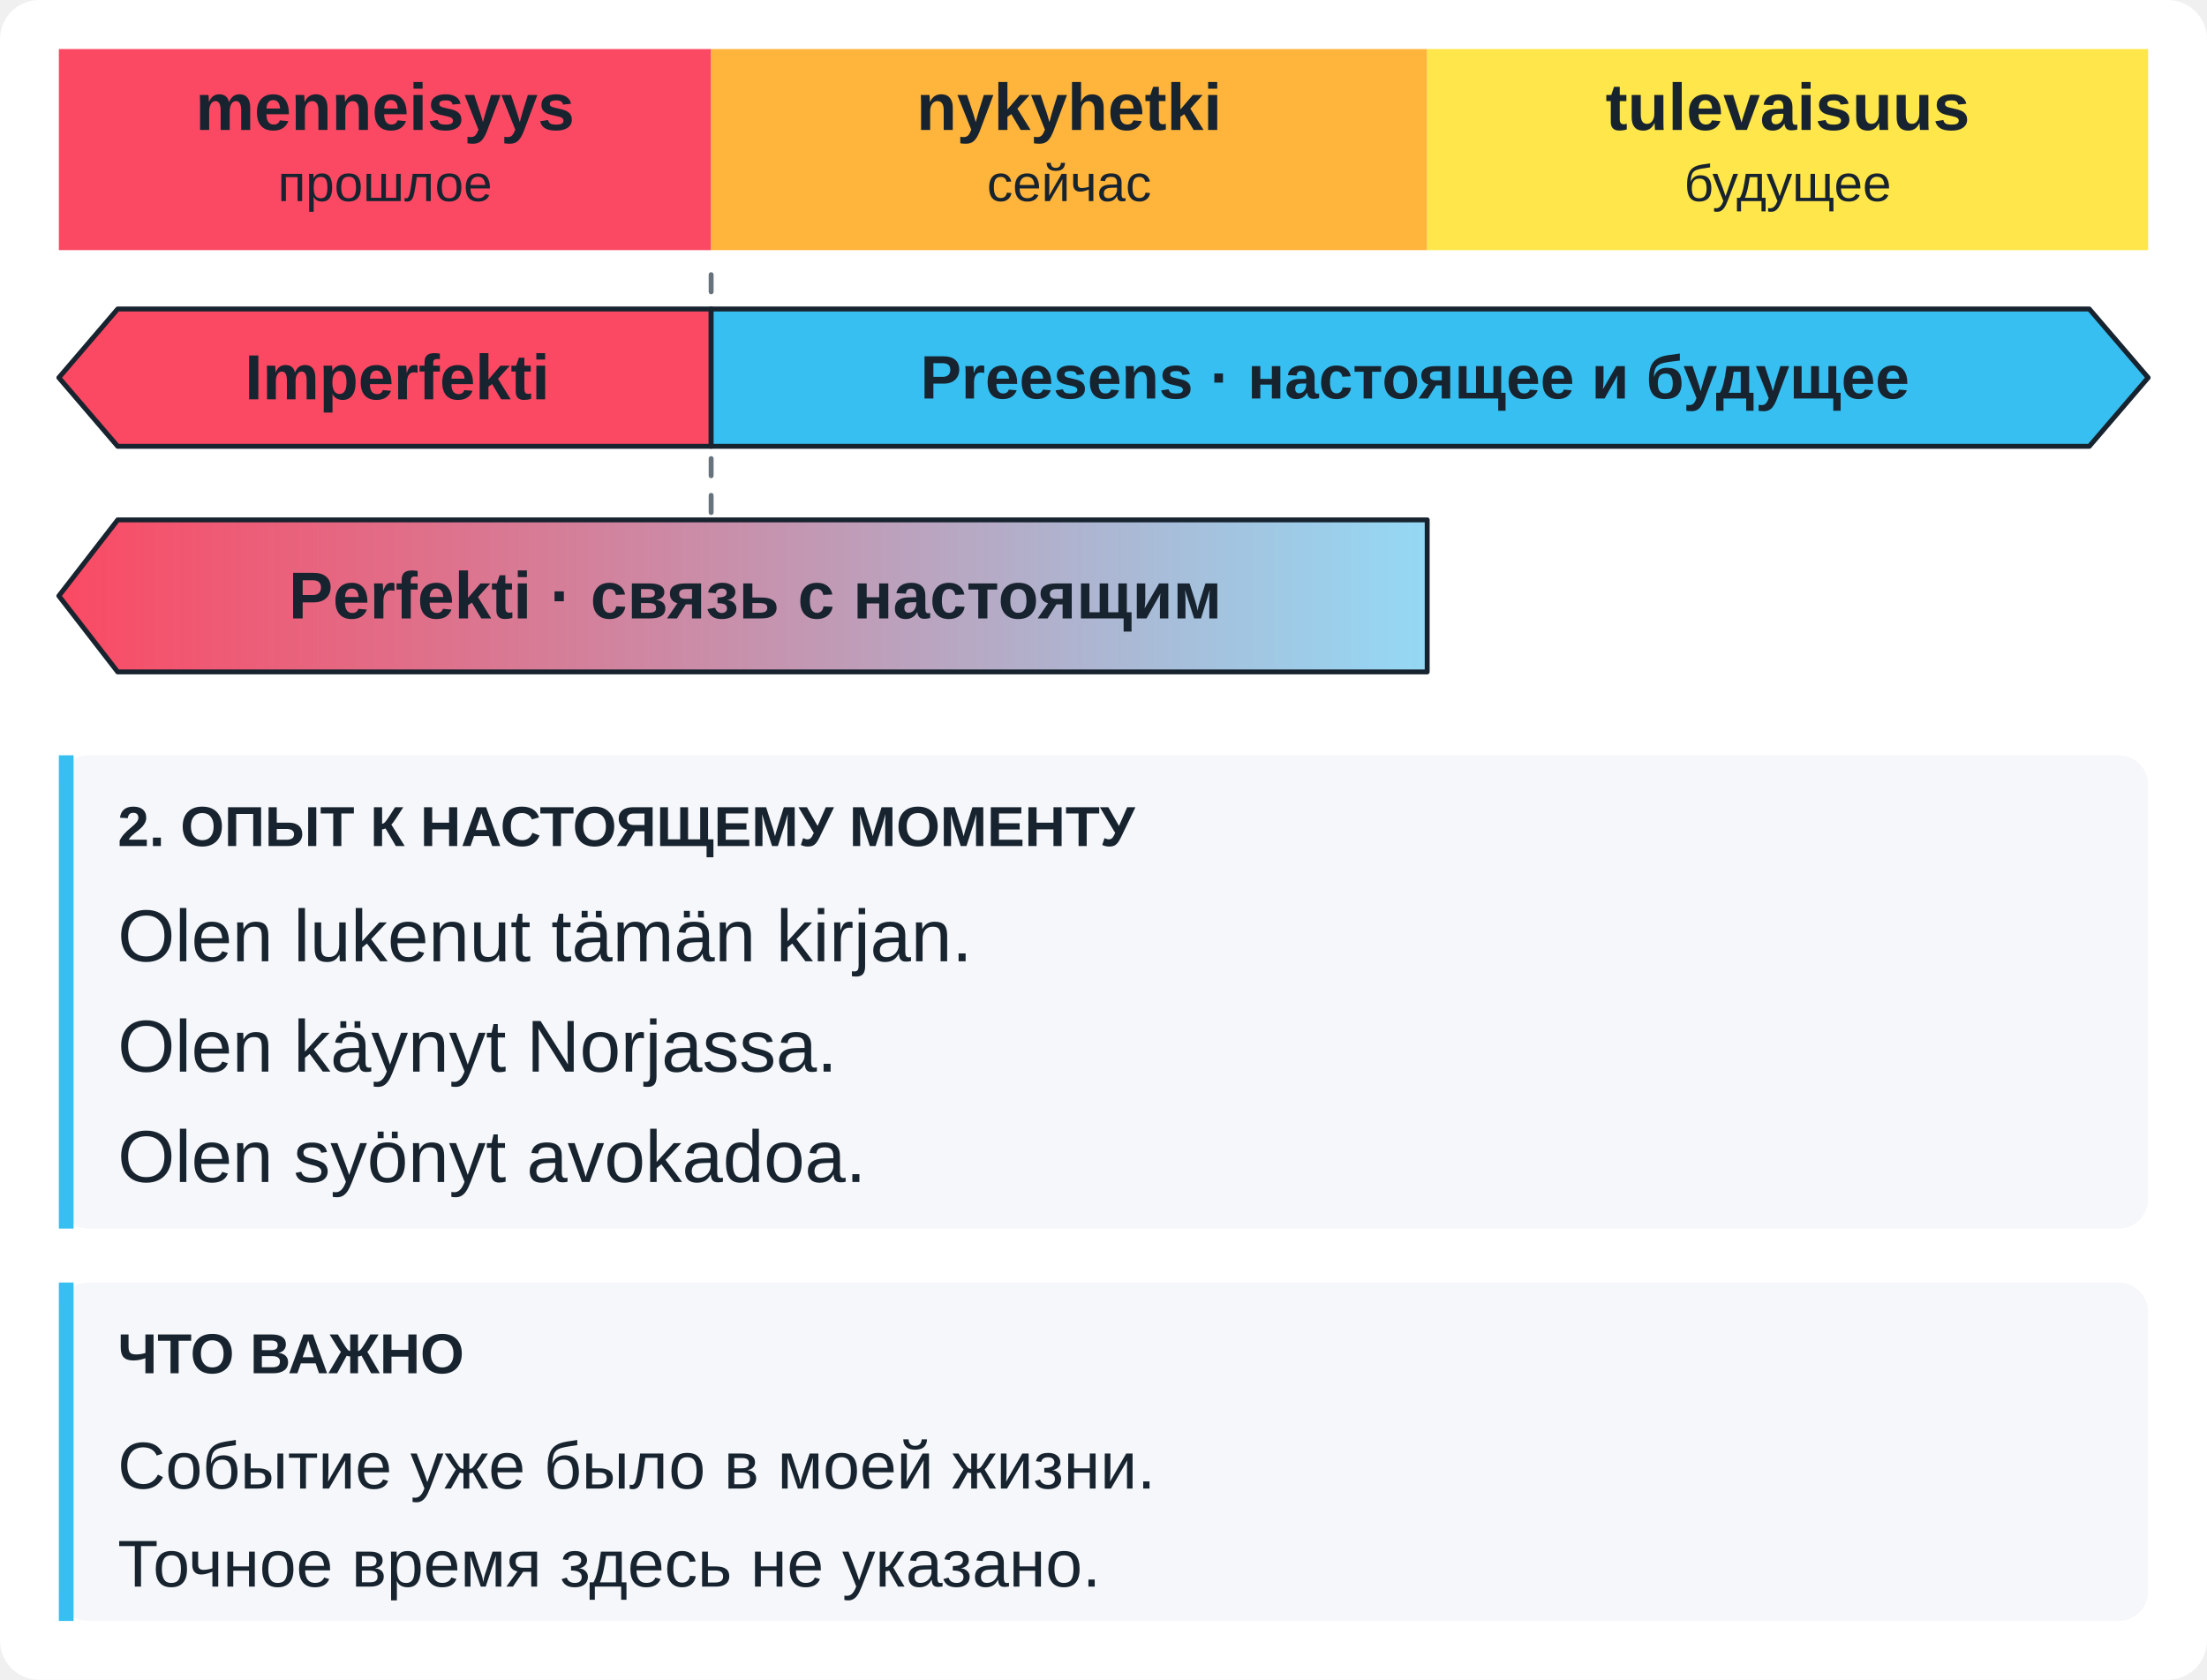
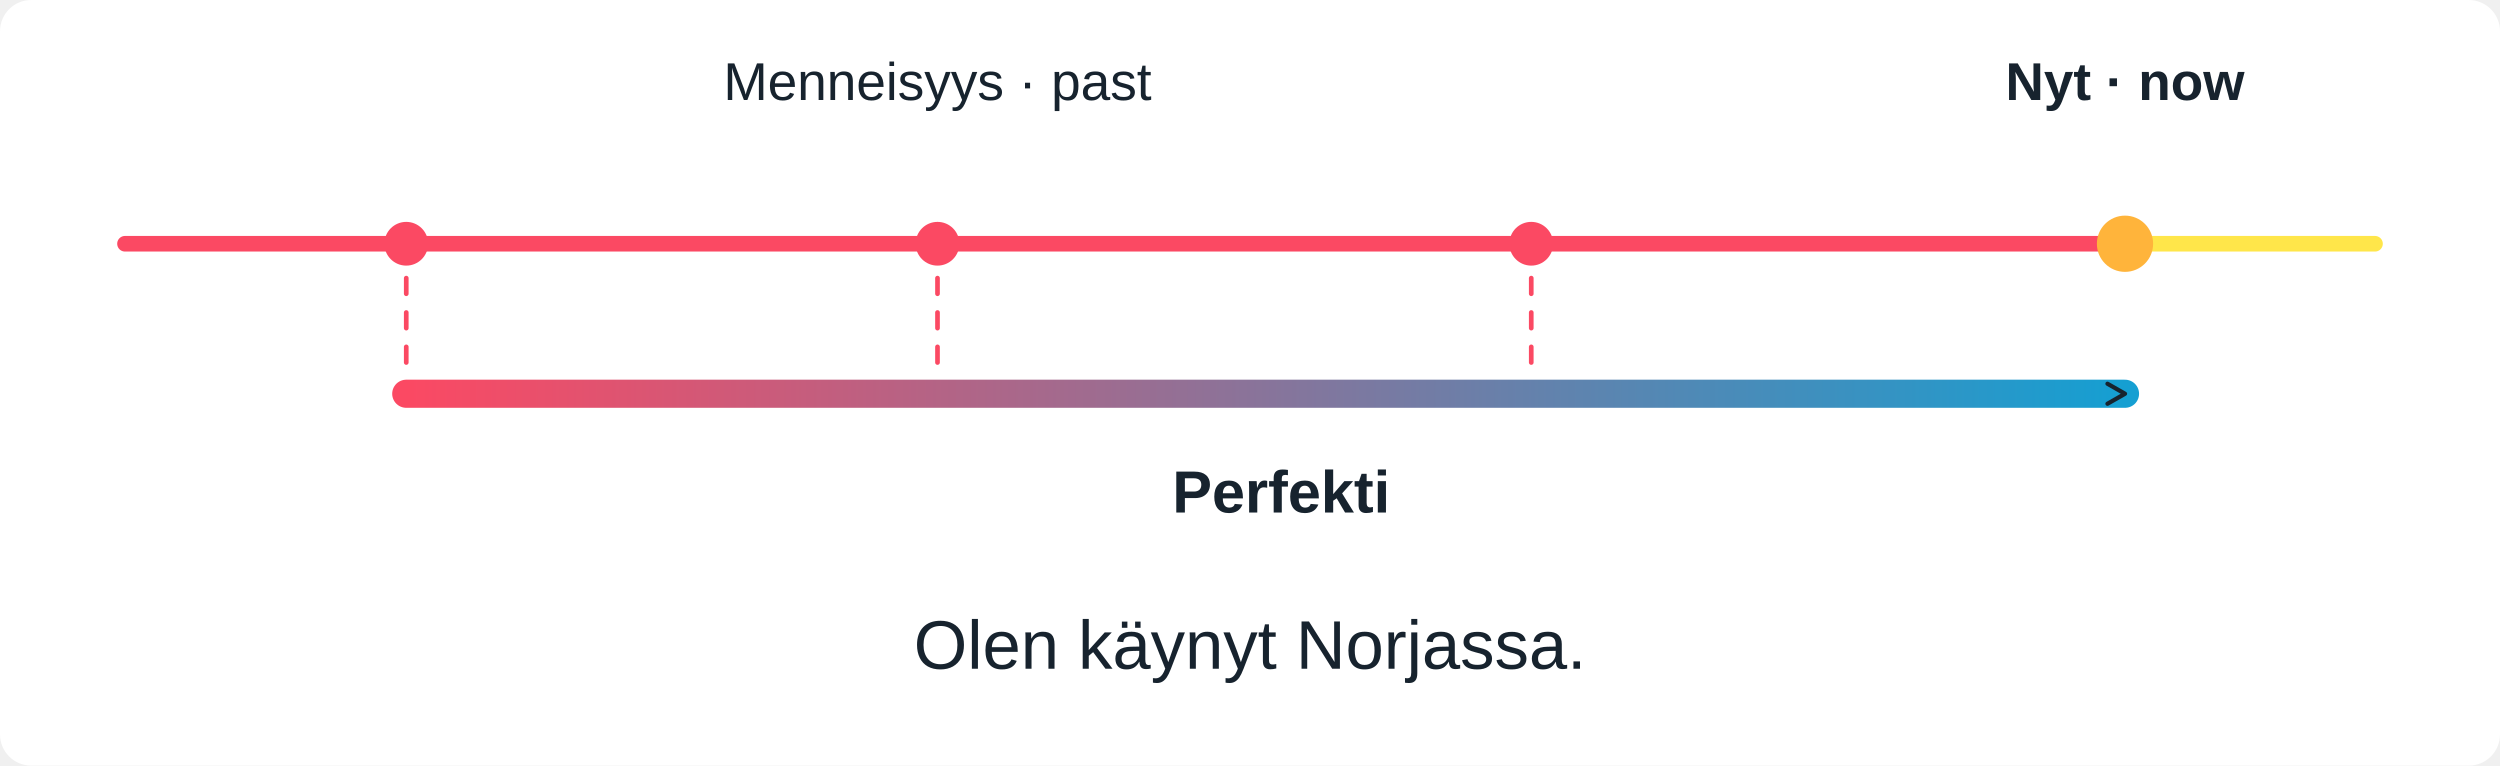
- <svg xmlns="http://www.w3.org/2000/svg" width="900" height="685" viewBox="0 0 900 685" role="img" aria-labelledby="title desc">
+ <svg xmlns="http://www.w3.org/2000/svg" width="800" height="245" viewBox="0 0 800 245" role="img" aria-labelledby="title desc">
  <defs>
-     <linearGradient id="perfect" x1="0%" y1="0%" x2="100%" y2="0%">
+     <marker id="arrow" viewBox="0 0 10 10" refX="8" refY="5" markerWidth="8" markerHeight="8" orient="auto" markerUnits="userSpaceOnUse">
+       <path d="M1 1 L8 5 L1 9" fill="none" stroke="#17232e" stroke-width="1.7" stroke-linecap="round" stroke-linejoin="round" />
+     </marker>
+     <linearGradient id="perfect" gradientUnits="userSpaceOnUse" x1="130" y1="0" x2="680" y2="0">
      <stop offset="0%" stop-color="#fb4963" />
-       <stop offset="100%" stop-color="#94d9f5" />
+       <stop offset="100%" stop-color="#159fd2" />
    </linearGradient>
-     <marker id="arrow" viewBox="0 0 10 10" refX="8" refY="5" markerWidth="7" markerHeight="7" orient="auto-start-reverse">
-       <path d="M 0 0 L 10 5 L 0 10 z" fill="#17232e" />
-     </marker>
  </defs>
-   <rect width="900" height="685" rx="16" fill="#ffffff" />
+   <rect width="800" height="245" rx="10" fill="#fff" />
  <g font-family="Segoe UI, Arial, sans-serif" fill="#17232e">
-     <rect x="24" y="20" width="266" height="82" rx="0" fill="#fb4963" />
-     <rect x="290" y="20" width="292" height="82" rx="0" fill="#ffb43b" />
-     <rect x="582" y="20" width="294" height="82" rx="0" fill="#ffe64a" />
-     <text x="157" y="53" font-size="27" font-weight="700" fill="#17232e" text-anchor="middle">menneisyys</text>
-     <text x="157" y="82" font-size="21" font-weight="400" fill="#17232e" text-anchor="middle">прошлое</text>
-     <text x="436" y="53" font-size="27" font-weight="700" fill="#17232e" text-anchor="middle">nykyhetki</text>
-     <text x="436" y="82" font-size="21" font-weight="400" fill="#17232e" text-anchor="middle">сейчас</text>
-     <text x="729" y="53" font-size="27" font-weight="700" fill="#17232e" text-anchor="middle">tulevaisuus</text>
-     <text x="729" y="82" font-size="21" font-weight="400" fill="#17232e" text-anchor="middle">будущее</text>
-     <line x1="290" y1="112" x2="290" y2="274" stroke="#66737d" stroke-width="2" stroke-linecap="round" stroke-dasharray="7 8" />
-     <polygon points="24,154.0 48,126 290,126 290,182 48,182" fill="#fb4963" stroke="#17232e" stroke-width="2" stroke-linejoin="round" />
-     <text x="162.0" y="162.84" font-size="26" font-weight="700" fill="#17232e" text-anchor="middle">Imperfekti</text>
-     <polygon points="290,126 852,126 876,154.0 852,182 290,182" fill="#36bff0" stroke="#17232e" stroke-width="2" stroke-linejoin="round" />
-     <text x="577.0" y="162.5" font-size="25" font-weight="700" fill="#17232e" text-anchor="middle">Preesens · настоящее и будущее</text>
-     <polygon points="24,243.0 48,212 582,212 582,274 48,274" fill="url(#perfect)" stroke="#17232e" stroke-width="2" stroke-linejoin="round" />
-     <text x="308.0" y="252.18" font-size="27" font-weight="700" fill="#17232e" text-anchor="middle">Perfekti · связь с настоящим</text>
-     <rect x="24" y="308" width="852" height="193" rx="12" fill="#f5f7fa" />
-     <rect x="24" y="308" width="6" height="193" rx="0" fill="#36bff0" />
-     <text x="48" y="345" font-size="23" font-weight="700" fill="#17232e" text-anchor="start">2. ОПЫТ К НАСТОЯЩЕМУ МОМЕНТУ</text>
-     <text x="48" y="392" font-size="30" font-weight="400" fill="#17232e" text-anchor="start">Olen lukenut tämän kirjan.</text>
-     <text x="48" y="437" font-size="30" font-weight="400" fill="#17232e" text-anchor="start">Olen käynyt Norjassa.</text>
-     <text x="48" y="482" font-size="30" font-weight="400" fill="#17232e" text-anchor="start">Olen syönyt avokadoa.</text>
-     <rect x="24" y="523" width="852" height="138" rx="12" fill="#f5f7fa" />
-     <rect x="24" y="523" width="6" height="138" rx="0" fill="#36bff0" />
-     <text x="48" y="560" font-size="23" font-weight="700" fill="#17232e" text-anchor="start">ЧТО ВАЖНО</text>
-     <text x="48" y="607" font-size="27" font-weight="400" fill="#17232e" text-anchor="start">Событие уже было в моей жизни.</text>
-     <text x="48" y="647" font-size="27" font-weight="400" fill="#17232e" text-anchor="start">Точное время здесь не указано.</text>
+     <text x="300" y="32" font-size="17" font-weight="400" fill="#17232e" text-anchor="middle">Menneisyys · past</text>
+     <text x="680" y="32" font-size="17" font-weight="700" fill="#17232e" text-anchor="middle">Nyt · now</text>
+     <line x1="40" y1="78" x2="680" y2="78" stroke="#fb4963" stroke-width="5" stroke-linecap="round" />
+     <line x1="680" y1="78" x2="760" y2="78" stroke="#ffe64a" stroke-width="5" stroke-linecap="round" />
+     <circle cx="680" cy="78" r="9" fill="#ffb43b" />
+     <circle cx="130" cy="78" r="7" fill="#fb4963" />
+     <line x1="130" y1="89" x2="130" y2="120" stroke="#fb4963" stroke-width="1.5" stroke-linecap="round" stroke-dasharray="5 6" />
+     <circle cx="300" cy="78" r="7" fill="#fb4963" />
+     <line x1="300" y1="89" x2="300" y2="120" stroke="#fb4963" stroke-width="1.5" stroke-linecap="round" stroke-dasharray="5 6" />
+     <circle cx="490" cy="78" r="7" fill="#fb4963" />
+     <line x1="490" y1="89" x2="490" y2="120" stroke="#fb4963" stroke-width="1.5" stroke-linecap="round" stroke-dasharray="5 6" />
+     <line x1="130" y1="126" x2="680" y2="126" stroke="url(#perfect)" stroke-width="9" stroke-linecap="round" marker-end="url(#arrow)" />
+     <text x="410" y="164" font-size="19" font-weight="700" fill="#17232e" text-anchor="middle">Perfekti</text>
+     <text x="400" y="214" font-size="22" font-weight="400" fill="#17232e" text-anchor="middle">Olen käynyt Norjassa.</text>
  </g>
</svg>
